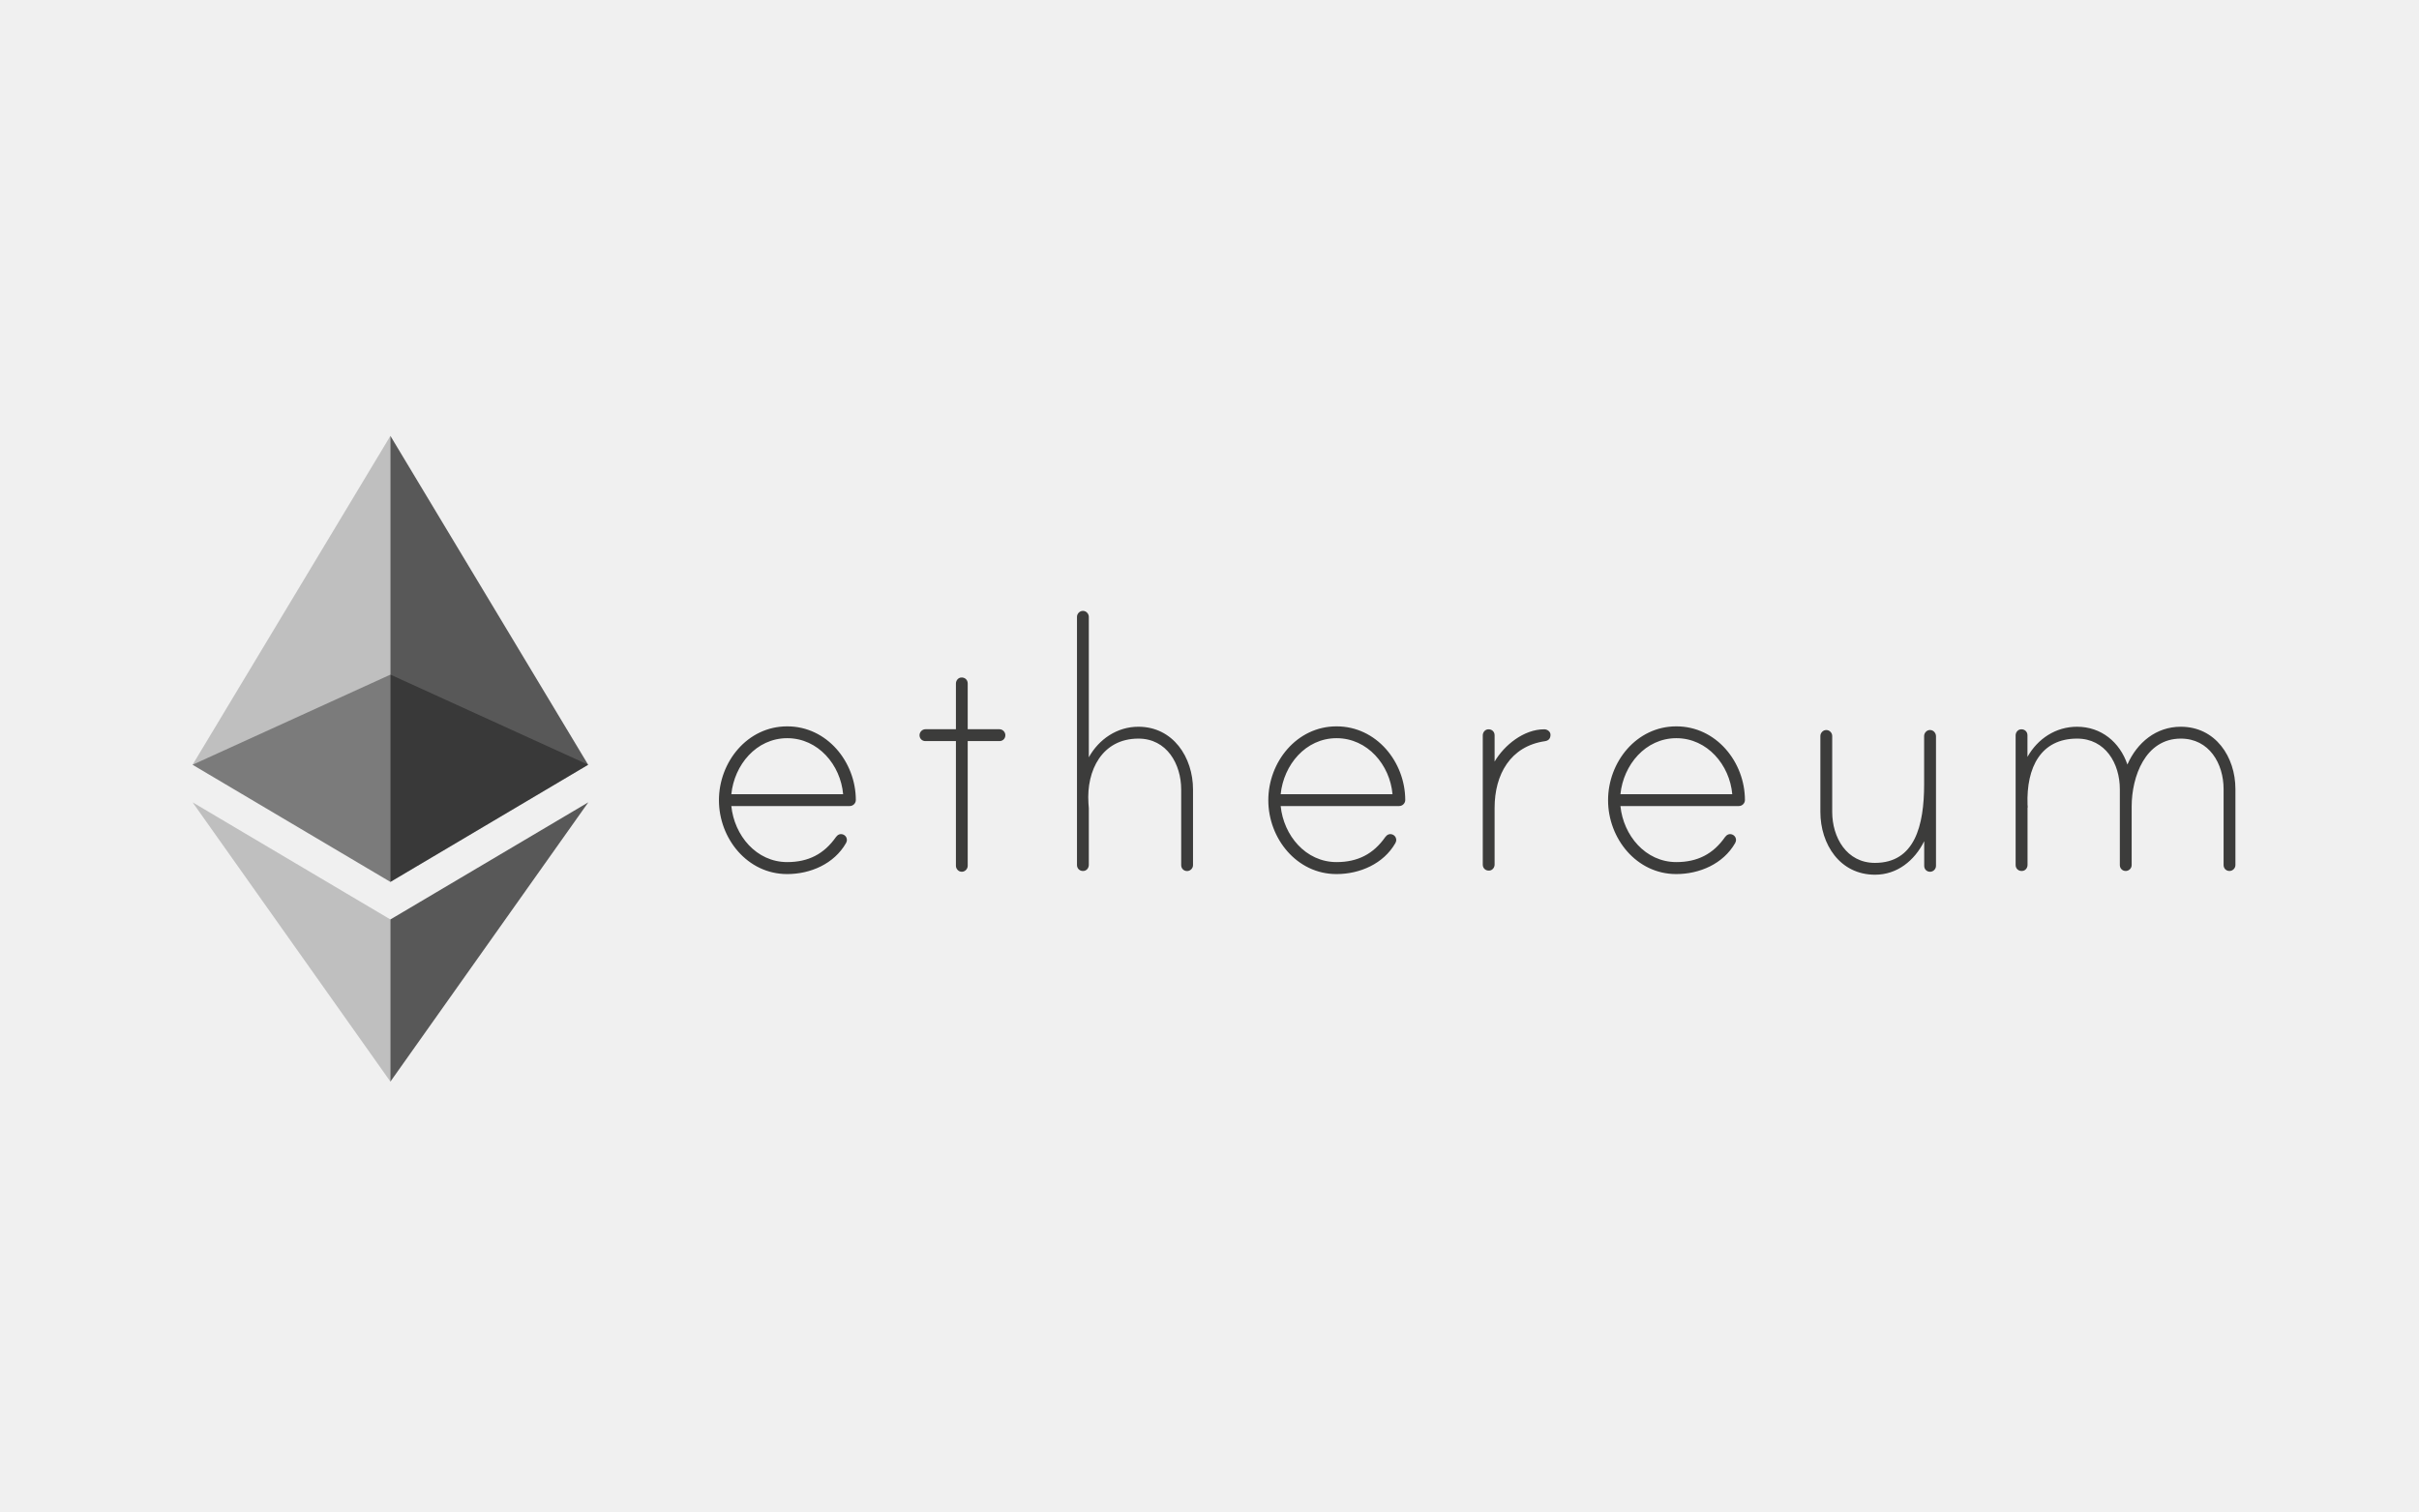
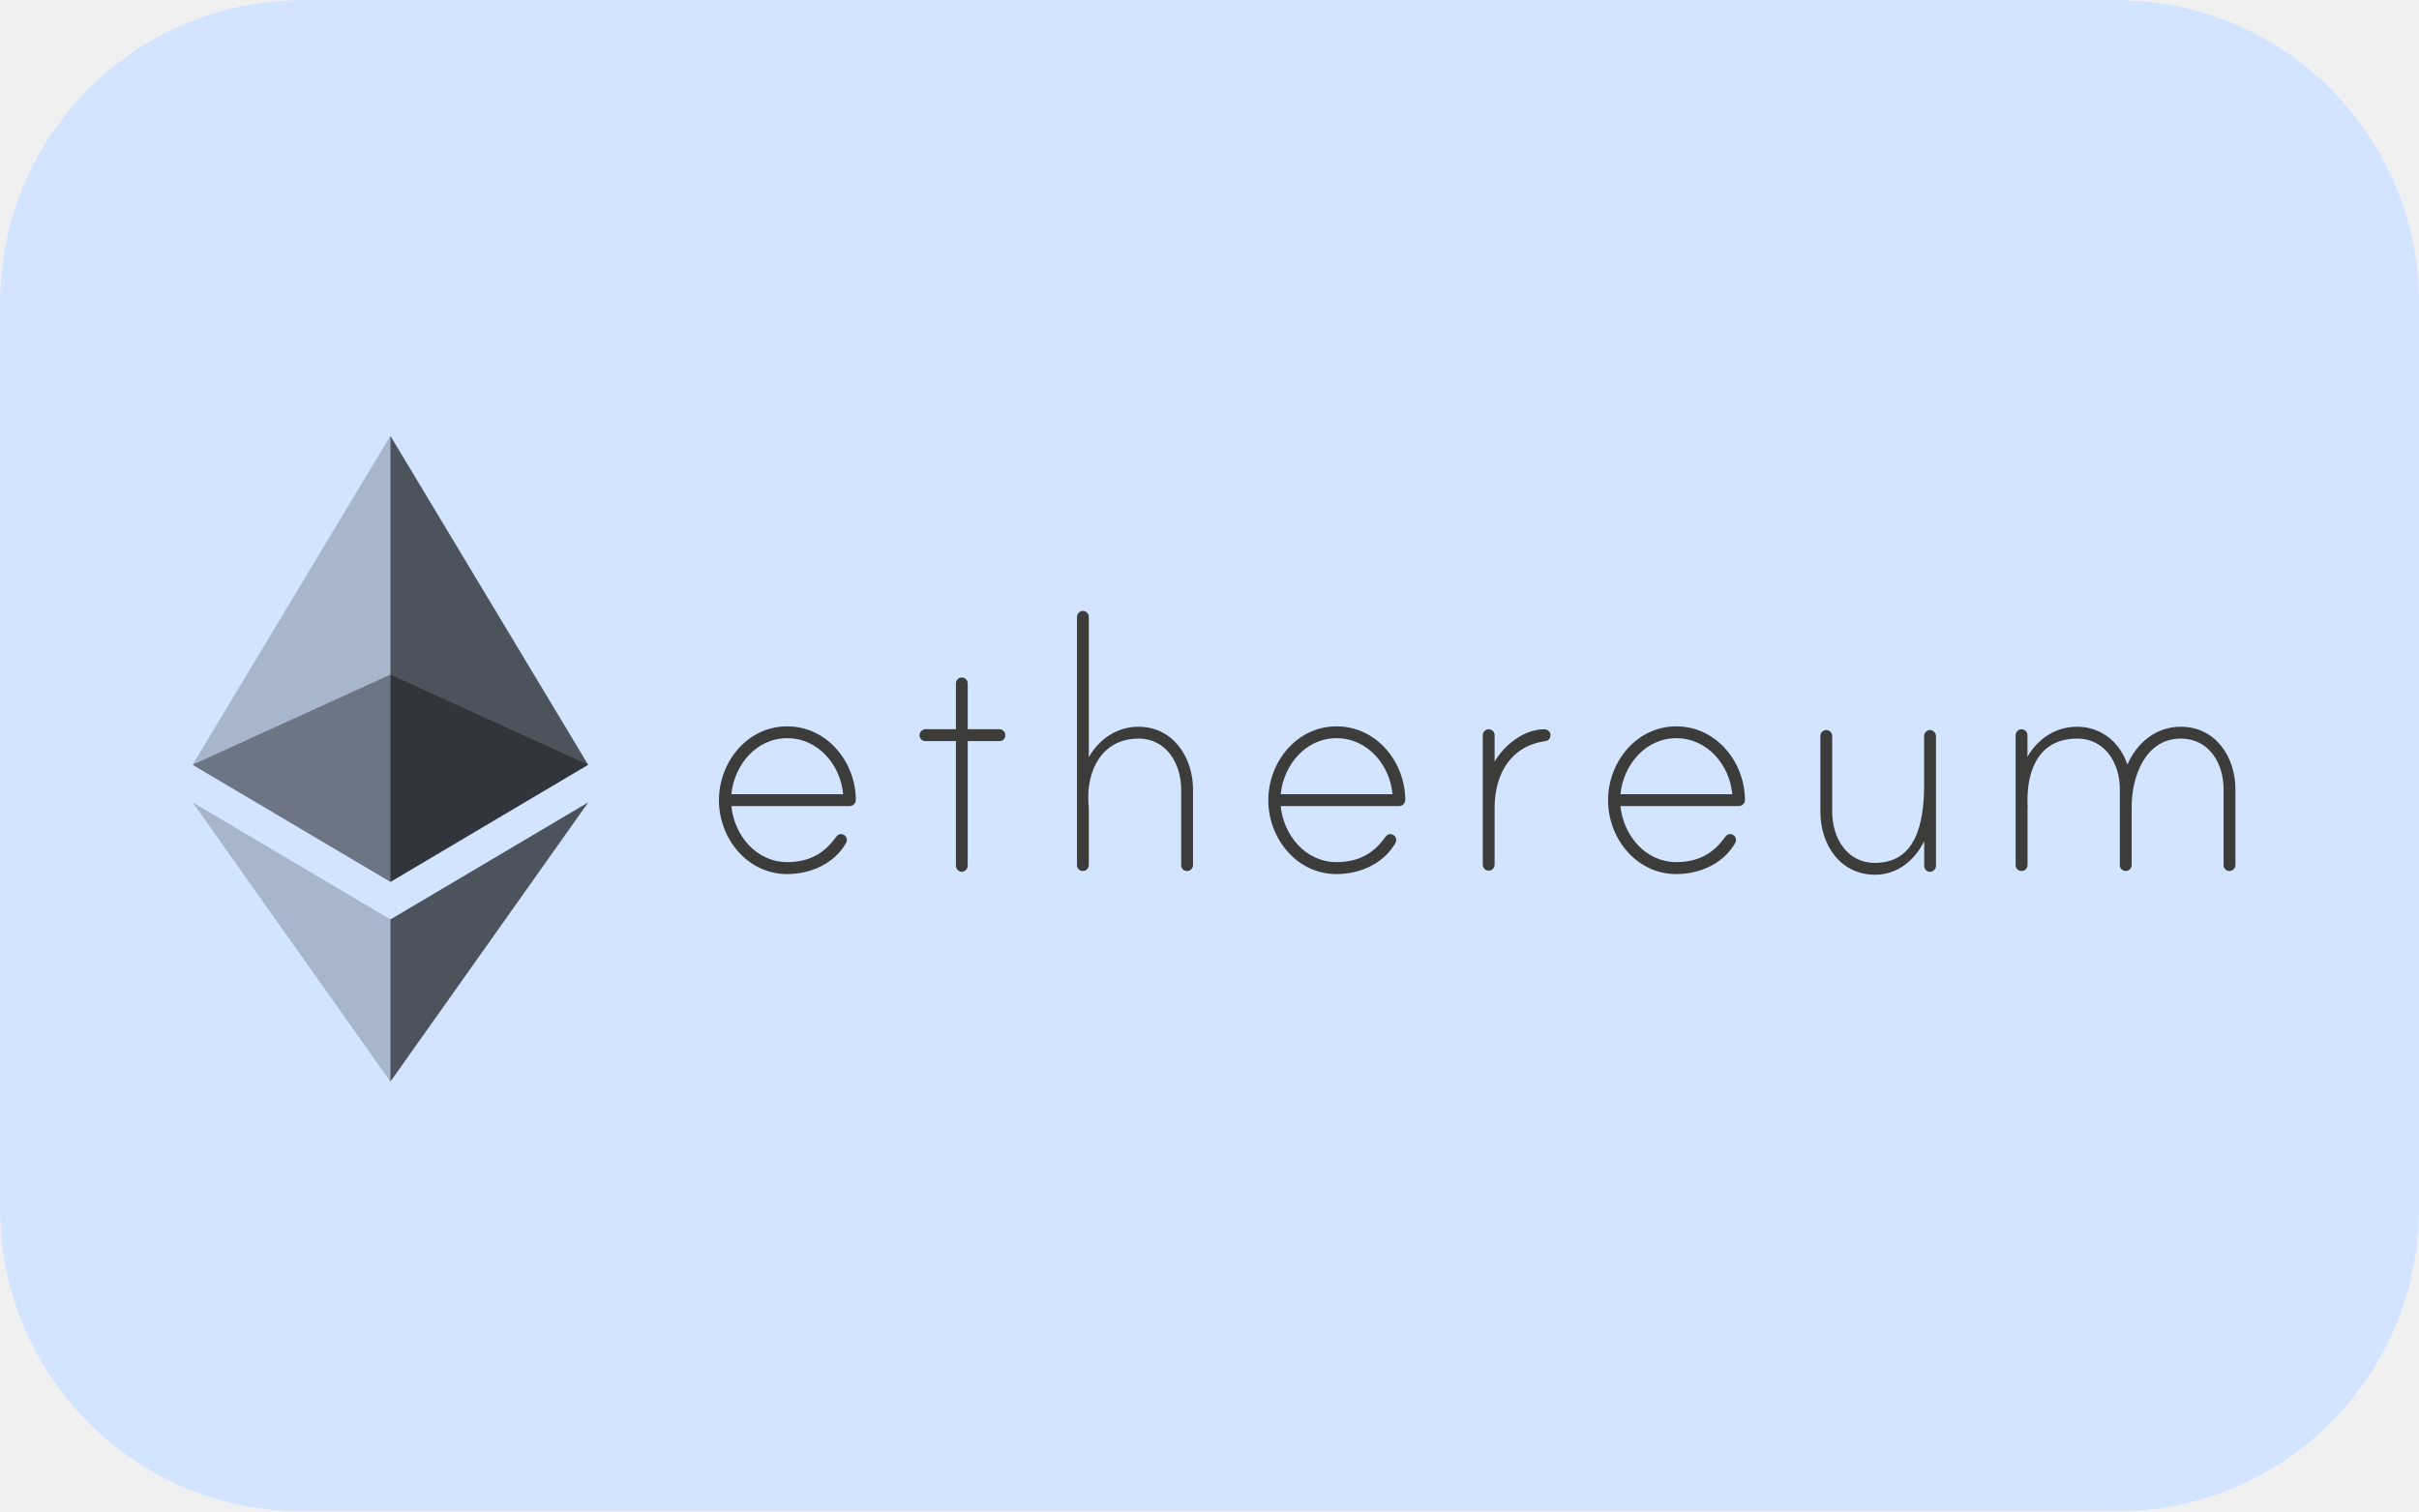
<svg xmlns="http://www.w3.org/2000/svg" width="64" height="40" viewBox="0 0 64 40" fill="none">
  <g clip-path="url(#clip0_1589_21137)">
    <mask id="mask0_1589_21137" style="mask-type:alpha" maskUnits="userSpaceOnUse" x="0" y="0" width="64" height="40">
      <path d="M0 0H64V40H0V0Z" fill="#700000" />
      <path d="M0 0H64V40H0V0Z" fill="url(#paint0_linear_1589_21137)" />
    </mask>
    <g mask="url(#mask0_1589_21137)">
+       <rect width="64" height="40" fill="#D2E4FF" />
      <path d="M22.643 21.171C22.643 21.259 22.569 21.331 22.48 21.331H19.349C19.427 22.107 20.009 22.814 20.828 22.814C21.388 22.814 21.803 22.599 22.116 22.152C22.161 22.09 22.229 22.051 22.316 22.088C22.363 22.109 22.396 22.152 22.404 22.201C22.412 22.253 22.398 22.282 22.383 22.311C22.069 22.861 21.441 23.131 20.826 23.131C19.772 23.131 19.021 22.187 19.021 21.177C19.021 20.166 19.772 19.222 20.826 19.222C21.879 19.22 22.641 20.162 22.643 21.171ZM22.307 21.018C22.239 20.243 21.647 19.535 20.828 19.535C20.009 19.535 19.427 20.243 19.349 21.018H22.307ZM26.443 19.298C26.533 19.298 26.599 19.377 26.599 19.455C26.599 19.546 26.531 19.612 26.443 19.612H25.603V22.913C25.603 22.991 25.535 23.07 25.447 23.07C25.357 23.07 25.291 22.991 25.291 22.913V19.612H24.484C24.394 19.612 24.328 19.544 24.328 19.455C24.328 19.377 24.396 19.298 24.484 19.298H25.291V18.09C25.291 18.014 25.342 17.944 25.416 17.931C25.521 17.915 25.603 17.987 25.603 18.086V19.298H26.443ZM31.564 20.894V22.894C31.564 22.985 31.486 23.051 31.408 23.051C31.317 23.051 31.251 22.983 31.251 22.894V20.894C31.251 20.22 30.871 19.546 30.12 19.546C29.157 19.546 28.741 20.389 28.797 21.253C28.797 21.276 28.807 21.377 28.807 21.387V22.888C28.807 22.965 28.756 23.035 28.681 23.047C28.576 23.063 28.494 22.991 28.494 22.892V16.323C28.494 16.244 28.562 16.166 28.651 16.166C28.741 16.166 28.807 16.244 28.807 16.323V20.041C29.076 19.558 29.558 19.232 30.118 19.232C31.037 19.232 31.564 20.041 31.564 20.894ZM37.179 21.171C37.179 21.259 37.105 21.331 37.016 21.331H33.883C33.961 22.107 34.543 22.814 35.362 22.814C35.922 22.814 36.337 22.599 36.65 22.152C36.696 22.09 36.763 22.051 36.85 22.088C36.897 22.109 36.93 22.152 36.938 22.201C36.947 22.253 36.932 22.282 36.918 22.311C36.603 22.861 35.975 23.131 35.36 23.131C34.307 23.131 33.556 22.187 33.556 21.177C33.556 20.166 34.307 19.222 35.36 19.222C36.416 19.22 37.177 20.162 37.179 21.171ZM36.842 21.018C36.774 20.243 36.181 19.535 35.362 19.535C34.543 19.535 33.961 20.243 33.883 21.018H36.842ZM41.022 19.445C41.022 19.546 40.967 19.601 40.876 19.614C39.957 19.748 39.543 20.5 39.543 21.377V22.878C39.543 22.954 39.492 23.024 39.417 23.037C39.313 23.053 39.23 22.981 39.23 22.882V19.461C39.23 19.385 39.282 19.315 39.356 19.302C39.461 19.286 39.543 19.358 39.543 19.457V20.154C39.8 19.717 40.317 19.3 40.854 19.3C40.932 19.298 41.022 19.356 41.022 19.445ZM46.166 21.171C46.166 21.259 46.092 21.331 46.004 21.331H42.872C42.95 22.107 43.533 22.814 44.352 22.814C44.911 22.814 45.327 22.599 45.639 22.152C45.685 22.09 45.753 22.051 45.839 22.088C45.886 22.109 45.919 22.152 45.928 22.201C45.936 22.253 45.921 22.282 45.907 22.311C45.592 22.861 44.965 23.131 44.349 23.131C43.296 23.131 42.545 22.187 42.545 21.177C42.545 20.166 43.296 19.222 44.349 19.222C45.403 19.22 46.164 20.162 46.166 21.171ZM45.831 21.018C45.763 20.243 45.17 19.535 44.352 19.535C43.533 19.535 42.95 20.243 42.872 21.018H45.831ZM51.221 19.484V22.913C51.221 23.004 51.143 23.07 51.065 23.07C50.975 23.07 50.909 23.002 50.909 22.913V22.261C50.652 22.779 50.191 23.148 49.608 23.148C48.678 23.148 48.162 22.34 48.162 21.486V19.476C48.162 19.397 48.23 19.319 48.318 19.319C48.409 19.319 48.475 19.397 48.475 19.476V21.486C48.475 22.16 48.855 22.835 49.606 22.835C50.66 22.835 50.907 21.847 50.907 20.756V19.476C50.907 19.385 50.997 19.292 51.108 19.325C51.176 19.348 51.221 19.414 51.221 19.484ZM59.143 20.882V22.892C59.143 22.983 59.065 23.049 58.986 23.049C58.896 23.049 58.83 22.981 58.83 22.892V20.882C58.83 20.208 58.45 19.546 57.699 19.546C56.756 19.546 56.398 20.556 56.398 21.342V22.892C56.398 22.983 56.32 23.049 56.242 23.049C56.151 23.049 56.085 22.981 56.085 22.892V20.882C56.085 20.208 55.705 19.546 54.954 19.546C54.001 19.546 53.608 20.298 53.643 21.298C53.643 21.321 53.654 21.366 53.643 21.377V22.888C53.643 22.965 53.592 23.035 53.516 23.047C53.411 23.063 53.328 22.991 53.328 22.892V19.461C53.328 19.385 53.38 19.315 53.454 19.302C53.559 19.286 53.641 19.358 53.641 19.457V20.03C53.911 19.548 54.392 19.232 54.952 19.232C55.59 19.232 56.083 19.636 56.285 20.232C56.542 19.649 57.046 19.232 57.697 19.232C58.616 19.232 59.143 20.028 59.143 20.882Z" fill="#3C3C3B" />
      <g opacity="0.6">
        <path opacity="0.6" d="M10.329 17.853L5.095 20.238L10.329 23.338L15.561 20.238L10.329 17.853Z" fill="#010101" />
      </g>
      <g opacity="0.45">
        <path opacity="0.45" d="M5.095 20.238L10.329 23.338V11.535L5.095 20.238Z" fill="#010101" />
      </g>
      <g opacity="0.8">
        <path opacity="0.8" d="M10.329 11.535V23.338L15.561 20.238L10.329 11.535Z" fill="#010101" />
      </g>
      <g opacity="0.45">
        <path opacity="0.45" d="M5.095 21.232L10.329 28.623V24.332L5.095 21.232Z" fill="#010101" />
      </g>
      <g opacity="0.8">
        <path opacity="0.8" d="M10.329 24.332V28.623L15.565 21.232L10.329 24.332Z" fill="#010101" />
      </g>
    </g>
  </g>
  <defs>
    <linearGradient id="paint0_linear_1589_21137" x1="32" y1="0" x2="32" y2="40" gradientUnits="userSpaceOnUse">
      <stop offset="0.265" stop-color="#B20426" />
      <stop offset="1" stop-color="#9A0825" />
    </linearGradient>
    <clipPath id="clip0_1589_21137">
      <rect width="64" height="40" rx="8" fill="white" />
    </clipPath>
  </defs>
</svg>
